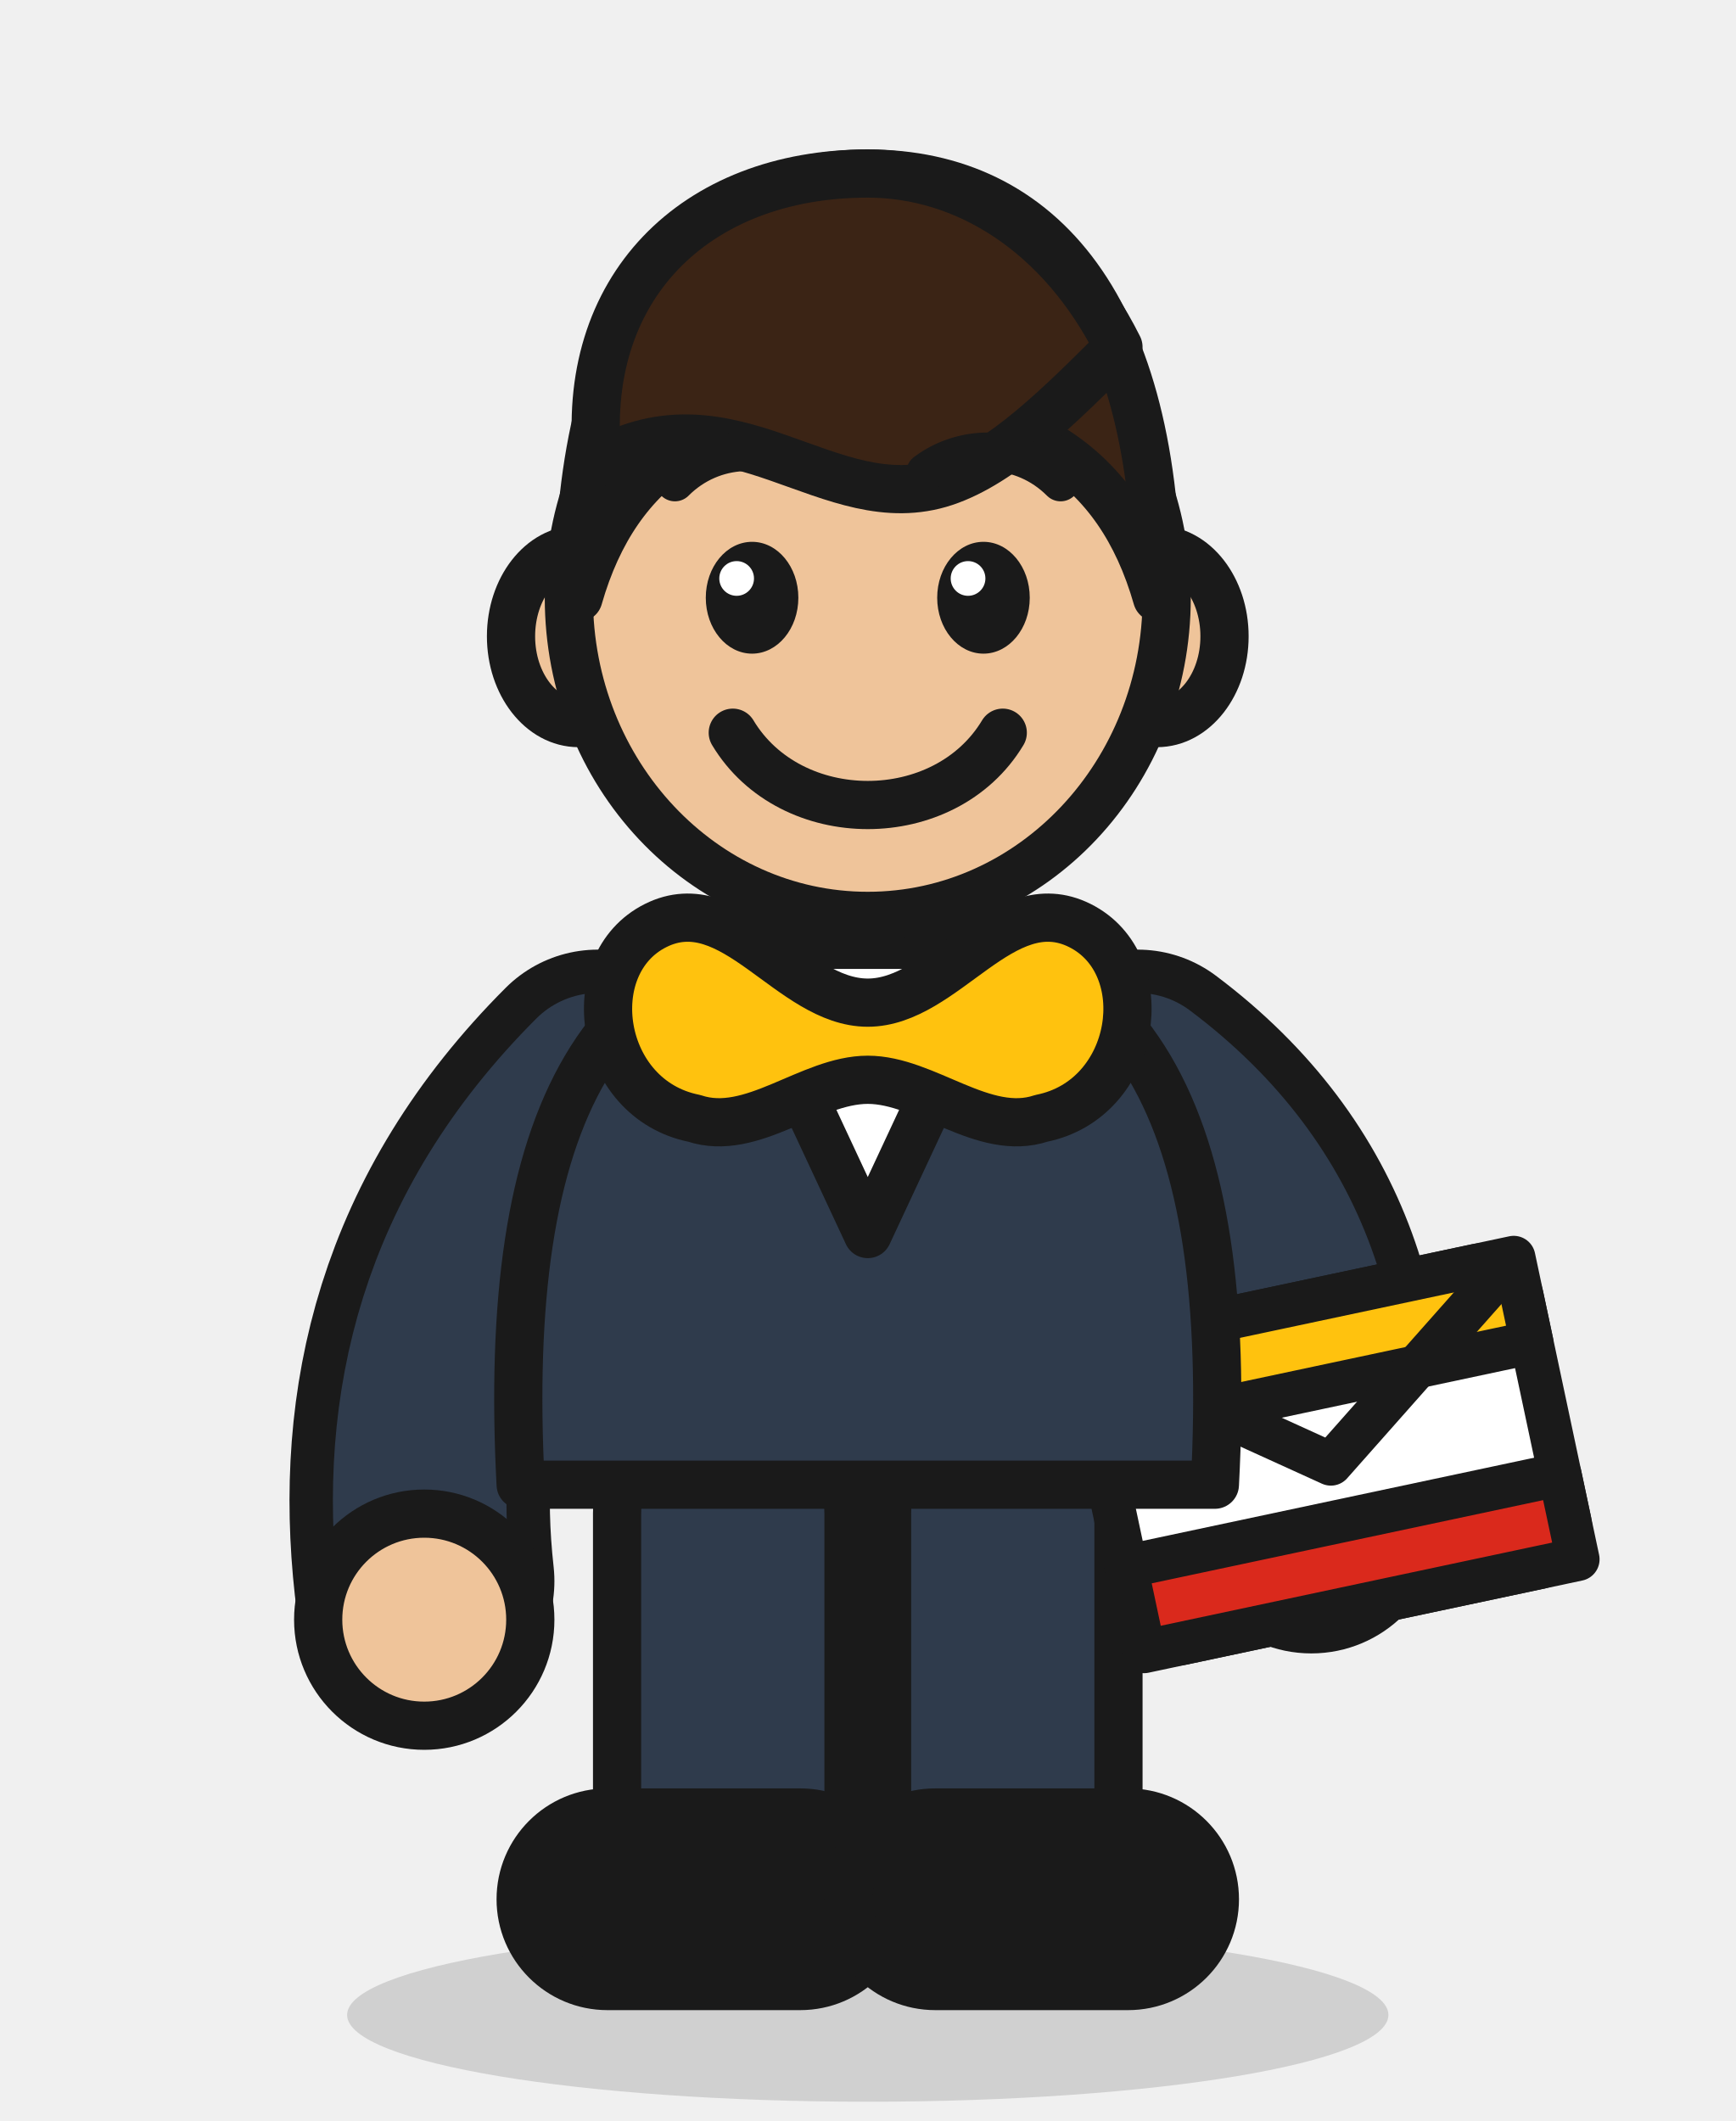
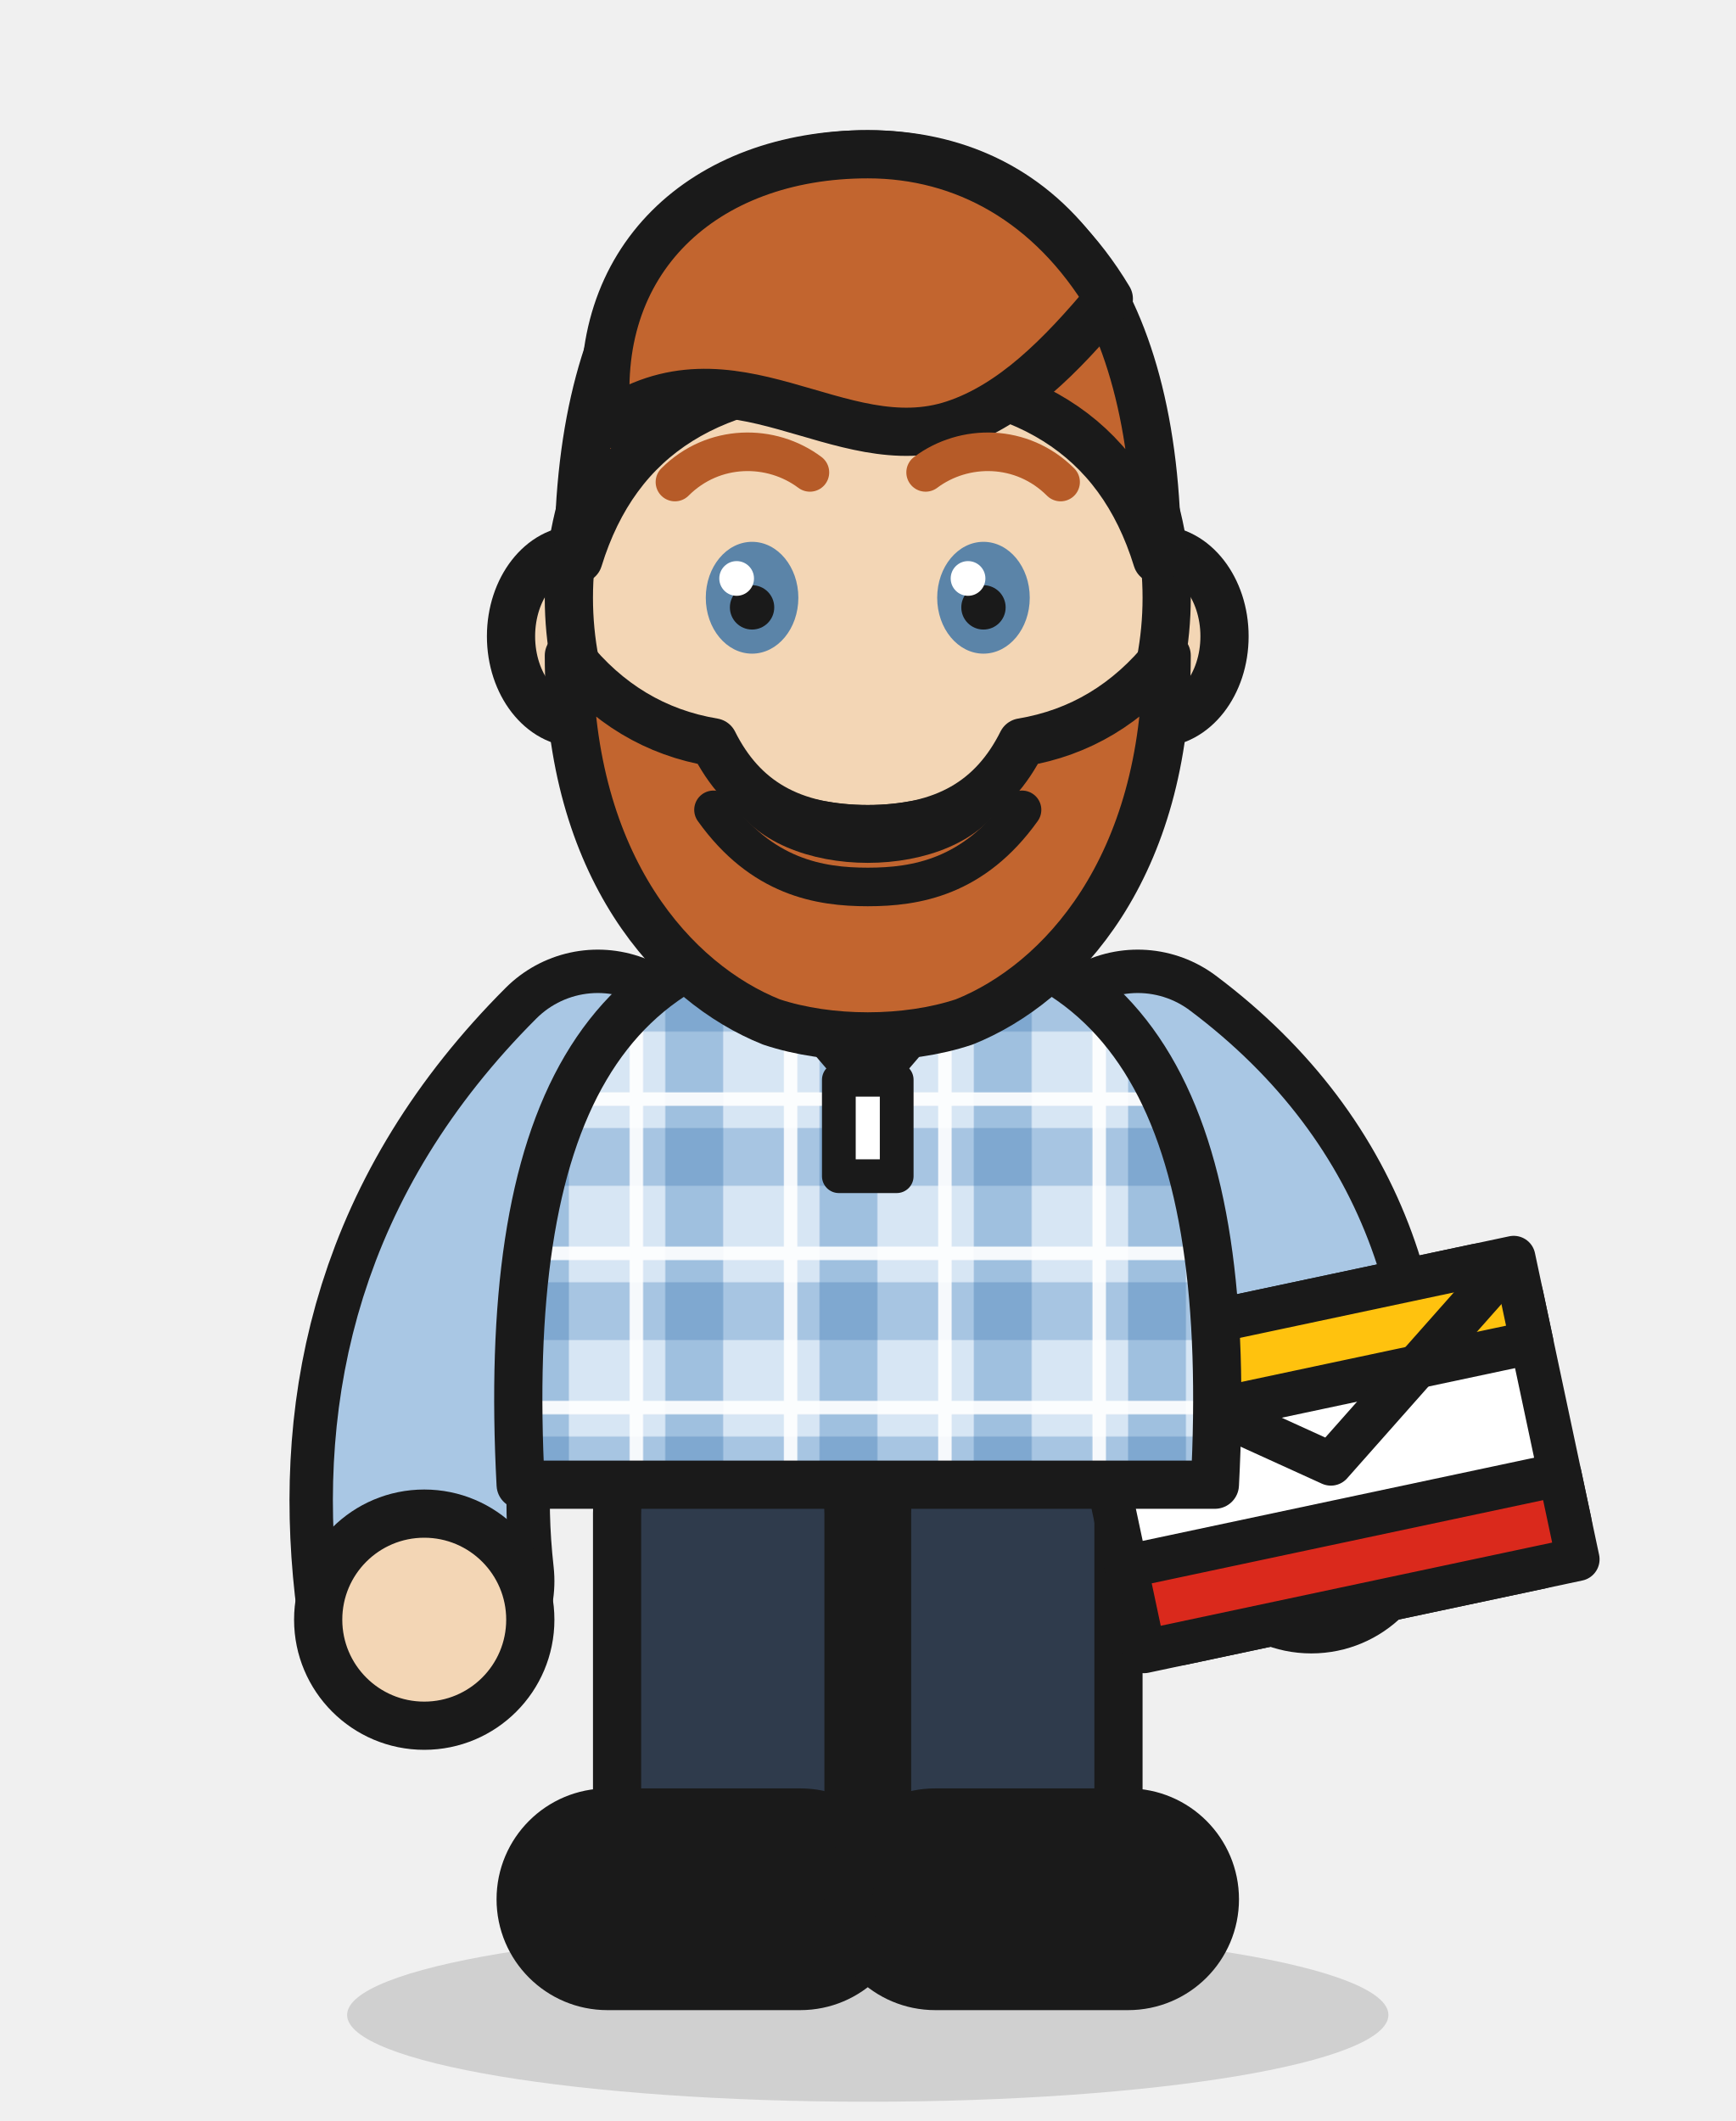
- <svg xmlns="http://www.w3.org/2000/svg" viewBox="0 0 180 220" width="180" height="220" role="img" aria-label="Race host — welcome pose with clue envelope">
+ <svg xmlns="http://www.w3.org/2000/svg" viewBox="0 0 180 220" width="180" height="220" role="img" aria-label="Jon the race host — welcome pose with clue envelope">
+   <defs>
+     <pattern id="jon-plaid" width="16" height="16" patternUnits="userSpaceOnUse">
+       <rect width="16" height="16" fill="#D7E6F4" />
+       <rect x="5" width="6" height="16" fill="#9FC0DF" />
+       <rect y="5" width="16" height="6" fill="#9FC0DF" opacity="0.85" />
+       <rect x="5" y="5" width="6" height="6" fill="#7FA8D0" />
+       <path d="M2 0v16M0 2h16" stroke="#FFFFFF" stroke-width="1.4" opacity="0.9" />
+     </pattern>
+   </defs>
  <ellipse cx="90" cy="209" rx="54" ry="9" fill="#1A1A1A" opacity="0.15" />
  <g stroke="#1A1A1A" stroke-width="5" stroke-linejoin="round">
    <rect x="64" y="146" width="24" height="52" rx="11" fill="#2F3B4C" />
    <rect x="92" y="146" width="24" height="52" rx="11" fill="#2F3B4C" />
    <rect x="54" y="188" width="38" height="18" rx="9" fill="#1A1A1A" />
    <rect x="88" y="188" width="38" height="18" rx="9" fill="#1A1A1A" />
  </g>
  <path d="M62 112C46 128 42 146 44 164" fill="none" stroke="#1A1A1A" stroke-width="27" stroke-linecap="round" />
-   <path d="M62 112C46 128 42 146 44 164" fill="none" stroke="#2F3B4C" stroke-width="18" stroke-linecap="round" />
+   <path d="M62 112C46 128 42 146 44 164" fill="none" stroke="#A9C7E4" stroke-width="18" stroke-linecap="round" />
  <path d="M118 112c16 12 20 28 18 44" fill="none" stroke="#1A1A1A" stroke-width="27" stroke-linecap="round" />
-   <path d="M118 112c16 12 20 28 18 44" fill="none" stroke="#2F3B4C" stroke-width="18" stroke-linecap="round" />
-   <circle cx="44" cy="168" r="11" fill="#EFC49A" stroke="#1A1A1A" stroke-width="5" />
-   <circle cx="136" cy="158" r="11" fill="#EFC49A" stroke="#1A1A1A" stroke-width="5" />
+   <path d="M118 112c16 12 20 28 18 44" fill="none" stroke="#A9C7E4" stroke-width="18" stroke-linecap="round" />
+   <circle cx="44" cy="168" r="11" fill="#F3D6B5" stroke="#1A1A1A" stroke-width="5" />
+   <circle cx="136" cy="158" r="11" fill="#F3D6B5" stroke="#1A1A1A" stroke-width="5" />
  <g transform="translate(112 140) rotate(-12)" stroke="#1A1A1A" stroke-width="4.5" stroke-linejoin="round">
    <rect x="0" y="0" width="46" height="32" rx="4" fill="#FFFFFF" />
    <path d="M0 0h46v9H0z" fill="#FFC20E" />
    <path d="M0 23h46v9H0z" fill="#DA291C" />
    <path d="M0 0l23 17L46 0" fill="none" />
  </g>
  <g stroke="#1A1A1A" stroke-width="5" stroke-linejoin="round">
-     <path d="M54 154c-2-38 8-58 36-58s38 20 36 58z" fill="#2F3B4C" />
-     <path d="M76 98h28l-14 30z" fill="#FFFFFF" />
-     <path d="M68 96c8-4 14 8 22 8s14-12 22-8c8 4 6 18-4 20-6 2-12-4-18-4s-12 6-18 4c-10-2-12-16-4-20z" fill="#FFC20E" />
-     <path d="M86 62h8v34h-8z" fill="#EFC49A" />
-     <ellipse cx="60" cy="66" rx="7" ry="9" fill="#EFC49A" />
-     <ellipse cx="120" cy="66" rx="7" ry="9" fill="#EFC49A" />
-     <ellipse cx="90" cy="62" rx="31" ry="33" fill="#EFC49A" />
-     <path d="M60 62c0-30 12-44 30-44s30 14 30 44c-4-14-14-20-30-20s-26 6-30 20z" fill="#3B2415" />
-     <path d="M62 48c14-8 24 6 36 2 6-2 12-8 18-14-6-12-16-18-26-18-18 0-30 12-28 30z" fill="#3B2415" />
+     <path d="M54 154c-2-38 8-58 36-58s38 20 36 58z" fill="url(#jon-plaid)" />
+     <path d="M78 98l12 14 12-14-5-4h-14z" fill="#FFFFFF" />
+     <path d="M87 112h6v10h-6z" fill="#FFFFFF" stroke-width="3.5" />
+     <path d="M86 66h8v34h-8z" fill="#F3D6B5" />
+     <ellipse cx="60" cy="66" rx="7" ry="9" fill="#F3D6B5" />
+     <ellipse cx="120" cy="66" rx="7" ry="9" fill="#F3D6B5" />
+     <ellipse cx="90" cy="62" rx="31" ry="33" fill="#F3D6B5" />
+     <path d="M59 68c0 22 11 34 21 38 6 2 14 2 20 0 10-4 21-16 21-38-4 5-9 8-15 9-3 6-8 9-16 9s-13-3-16-9c-6-1-11-4-15-9z" fill="#C2652F" />
+     <path d="M60 58c0-28 12-42 30-42s30 14 30 42c-4-13-14-19-30-19s-26 6-30 19z" fill="#C2652F" />
+     <path d="M63 44c13-9 24 4 36 0 6-2 11-7 16-13-6-10-15-15-25-15-17 0-29 11-27 28z" fill="#C2652F" />
  </g>
  <g>
-     <ellipse cx="78" cy="62" rx="4.8" ry="5.8" fill="#1A1A1A" />
-     <ellipse cx="102" cy="62" rx="4.8" ry="5.8" fill="#1A1A1A" />
+     <path d="M74 84c5 7 11 8 16 8s11-1 16-8" fill="none" stroke="#1A1A1A" stroke-width="4" stroke-linecap="round" />
+     <path d="M77 82c4 8 22 8 26 0 0 0-6 3-13 3s-13-3-13-3z" fill="#FFFFFF" stroke="#1A1A1A" stroke-width="3" stroke-linejoin="round" />
+     <ellipse cx="78" cy="62" rx="4.8" ry="5.8" fill="#5B84A8" />
+     <ellipse cx="102" cy="62" rx="4.8" ry="5.8" fill="#5B84A8" />
+     <circle cx="78" cy="63" r="2.3" fill="#1A1A1A" />
+     <circle cx="102" cy="63" r="2.3" fill="#1A1A1A" />
    <circle cx="76.4" cy="60" r="1.8" fill="#FFFFFF" />
    <circle cx="100.4" cy="60" r="1.8" fill="#FFFFFF" />
-     <path d="M70 50c4-4 10-4 14-1M96 49c4-3 10-3 14 1" fill="none" stroke="#1A1A1A" stroke-width="4" stroke-linecap="round" />
-     <path d="M76 76c6 10 22 10 28 0" fill="none" stroke="#1A1A1A" stroke-width="5" stroke-linecap="round" />
+     <path d="M70 50c4-4 10-4 14-1M96 49c4-3 10-3 14 1" fill="none" stroke="#B65B28" stroke-width="4" stroke-linecap="round" />
  </g>
</svg>
